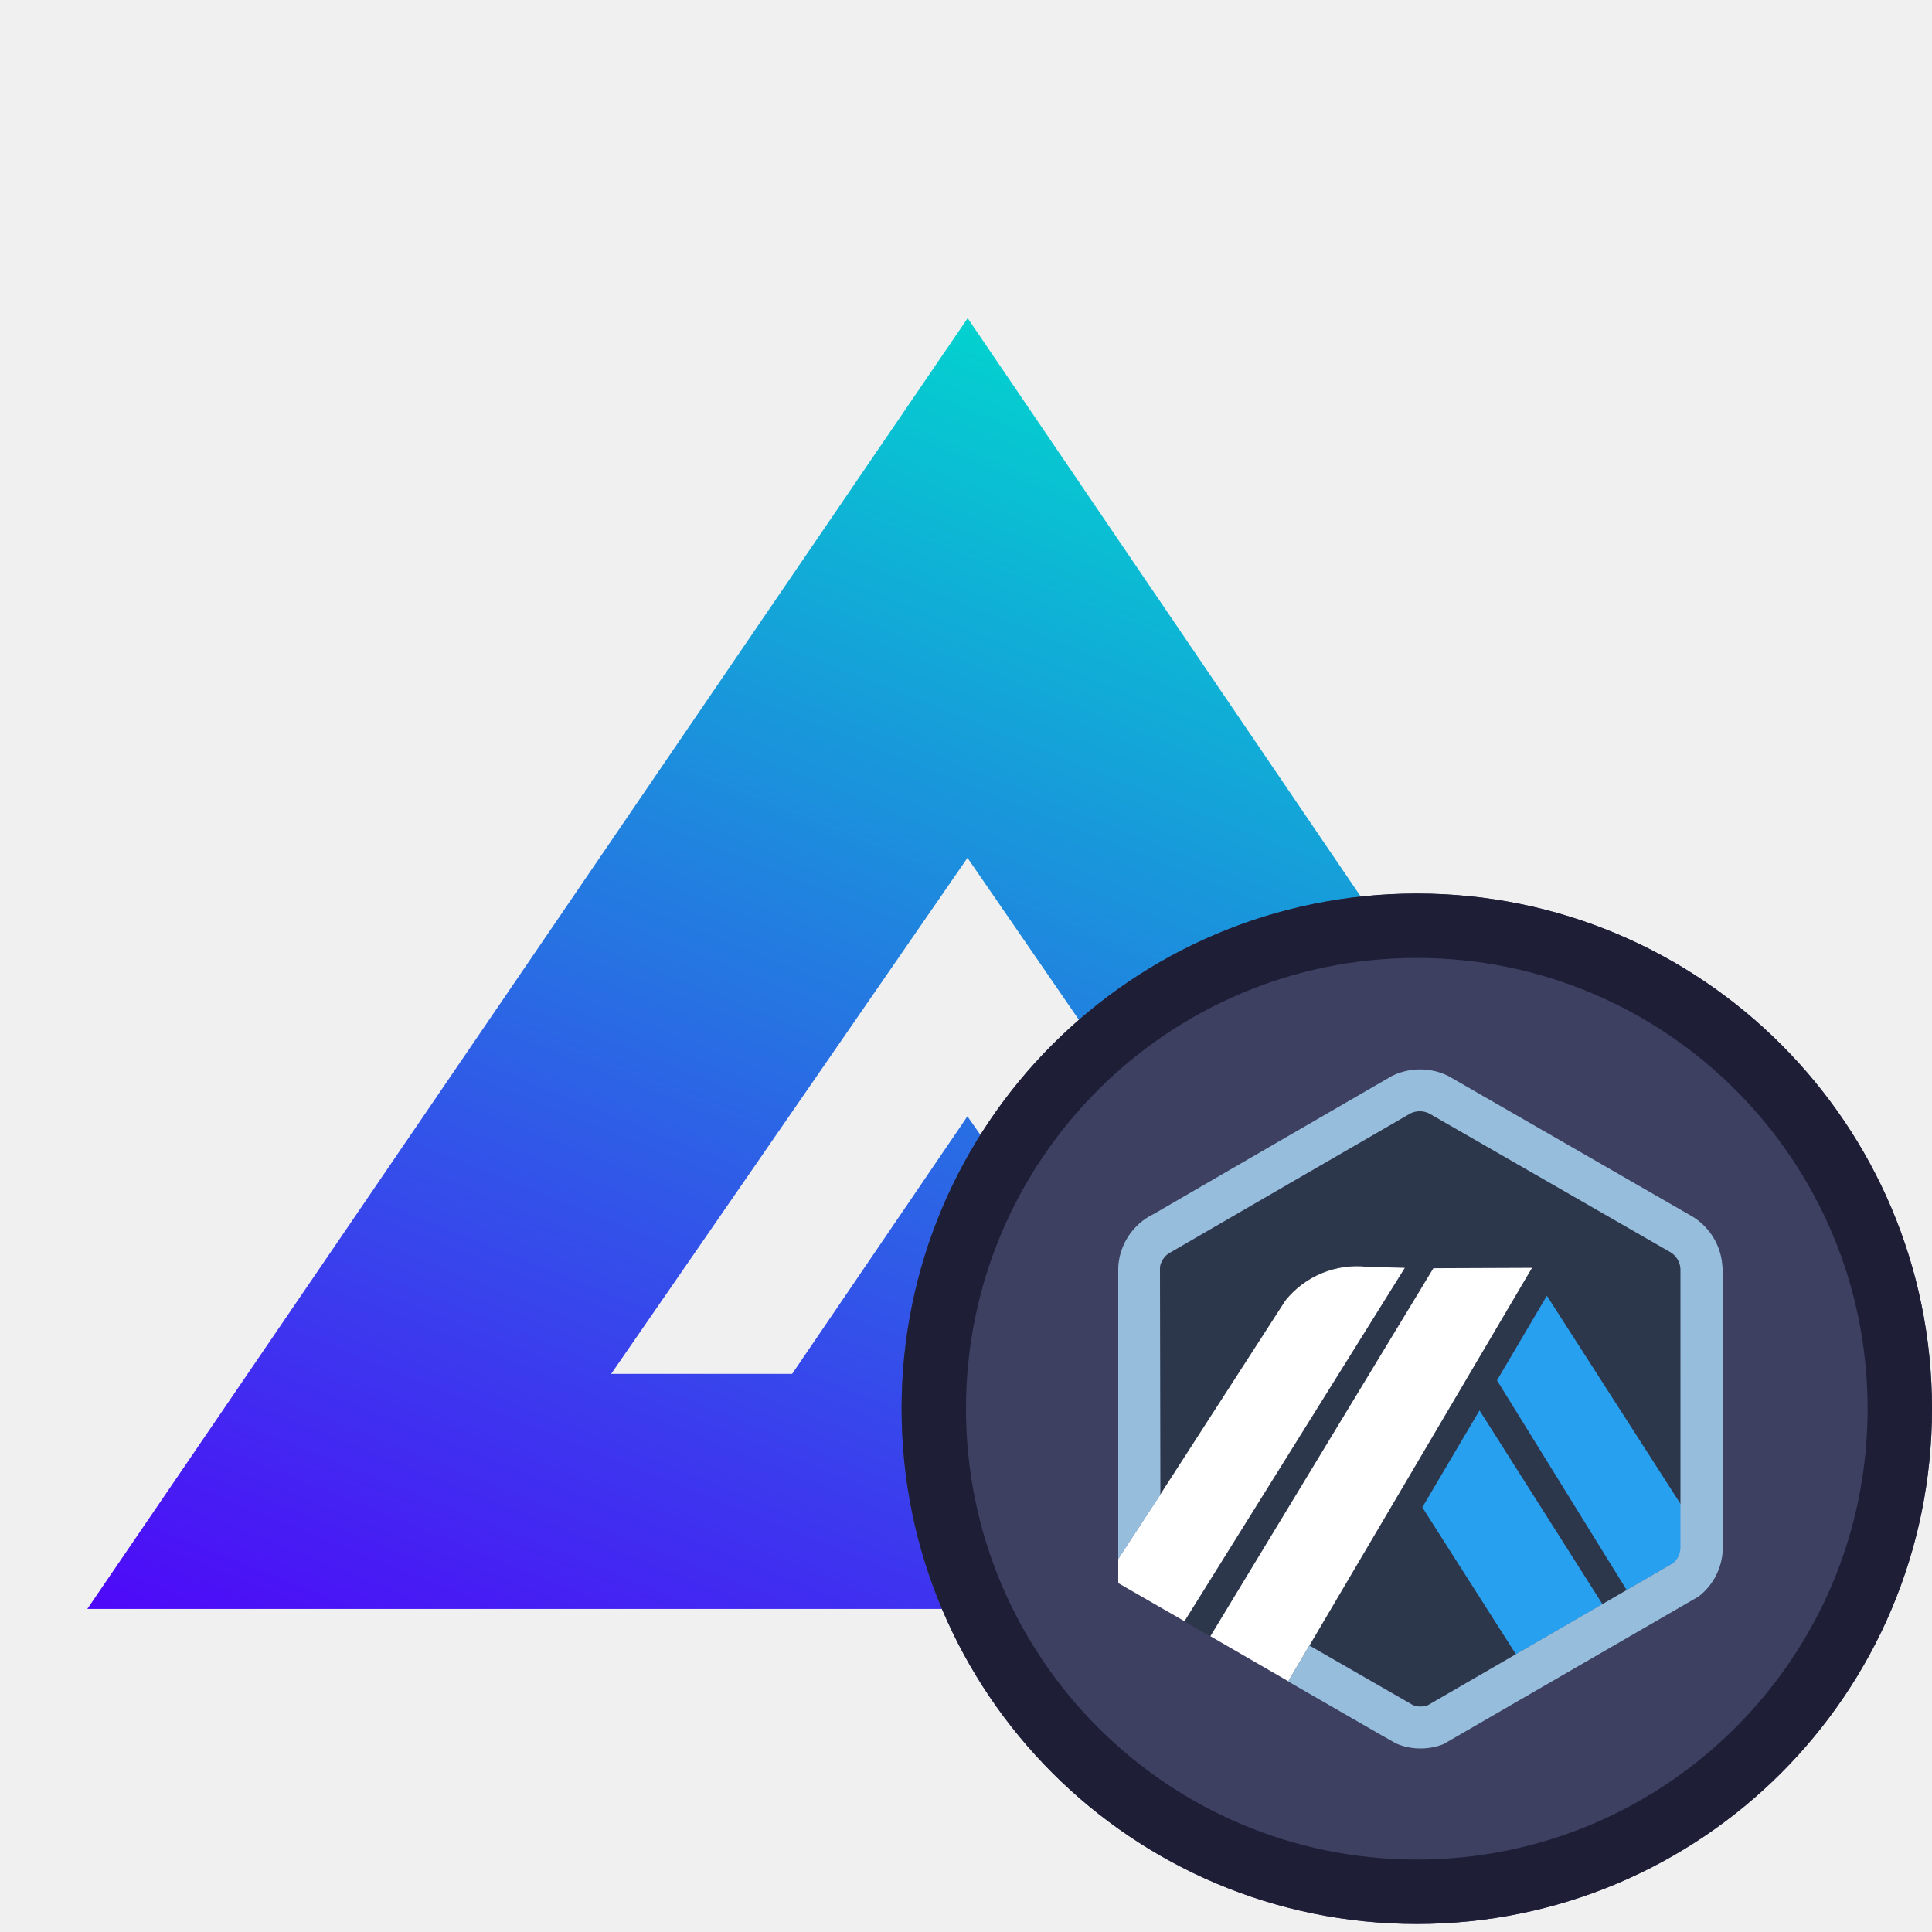
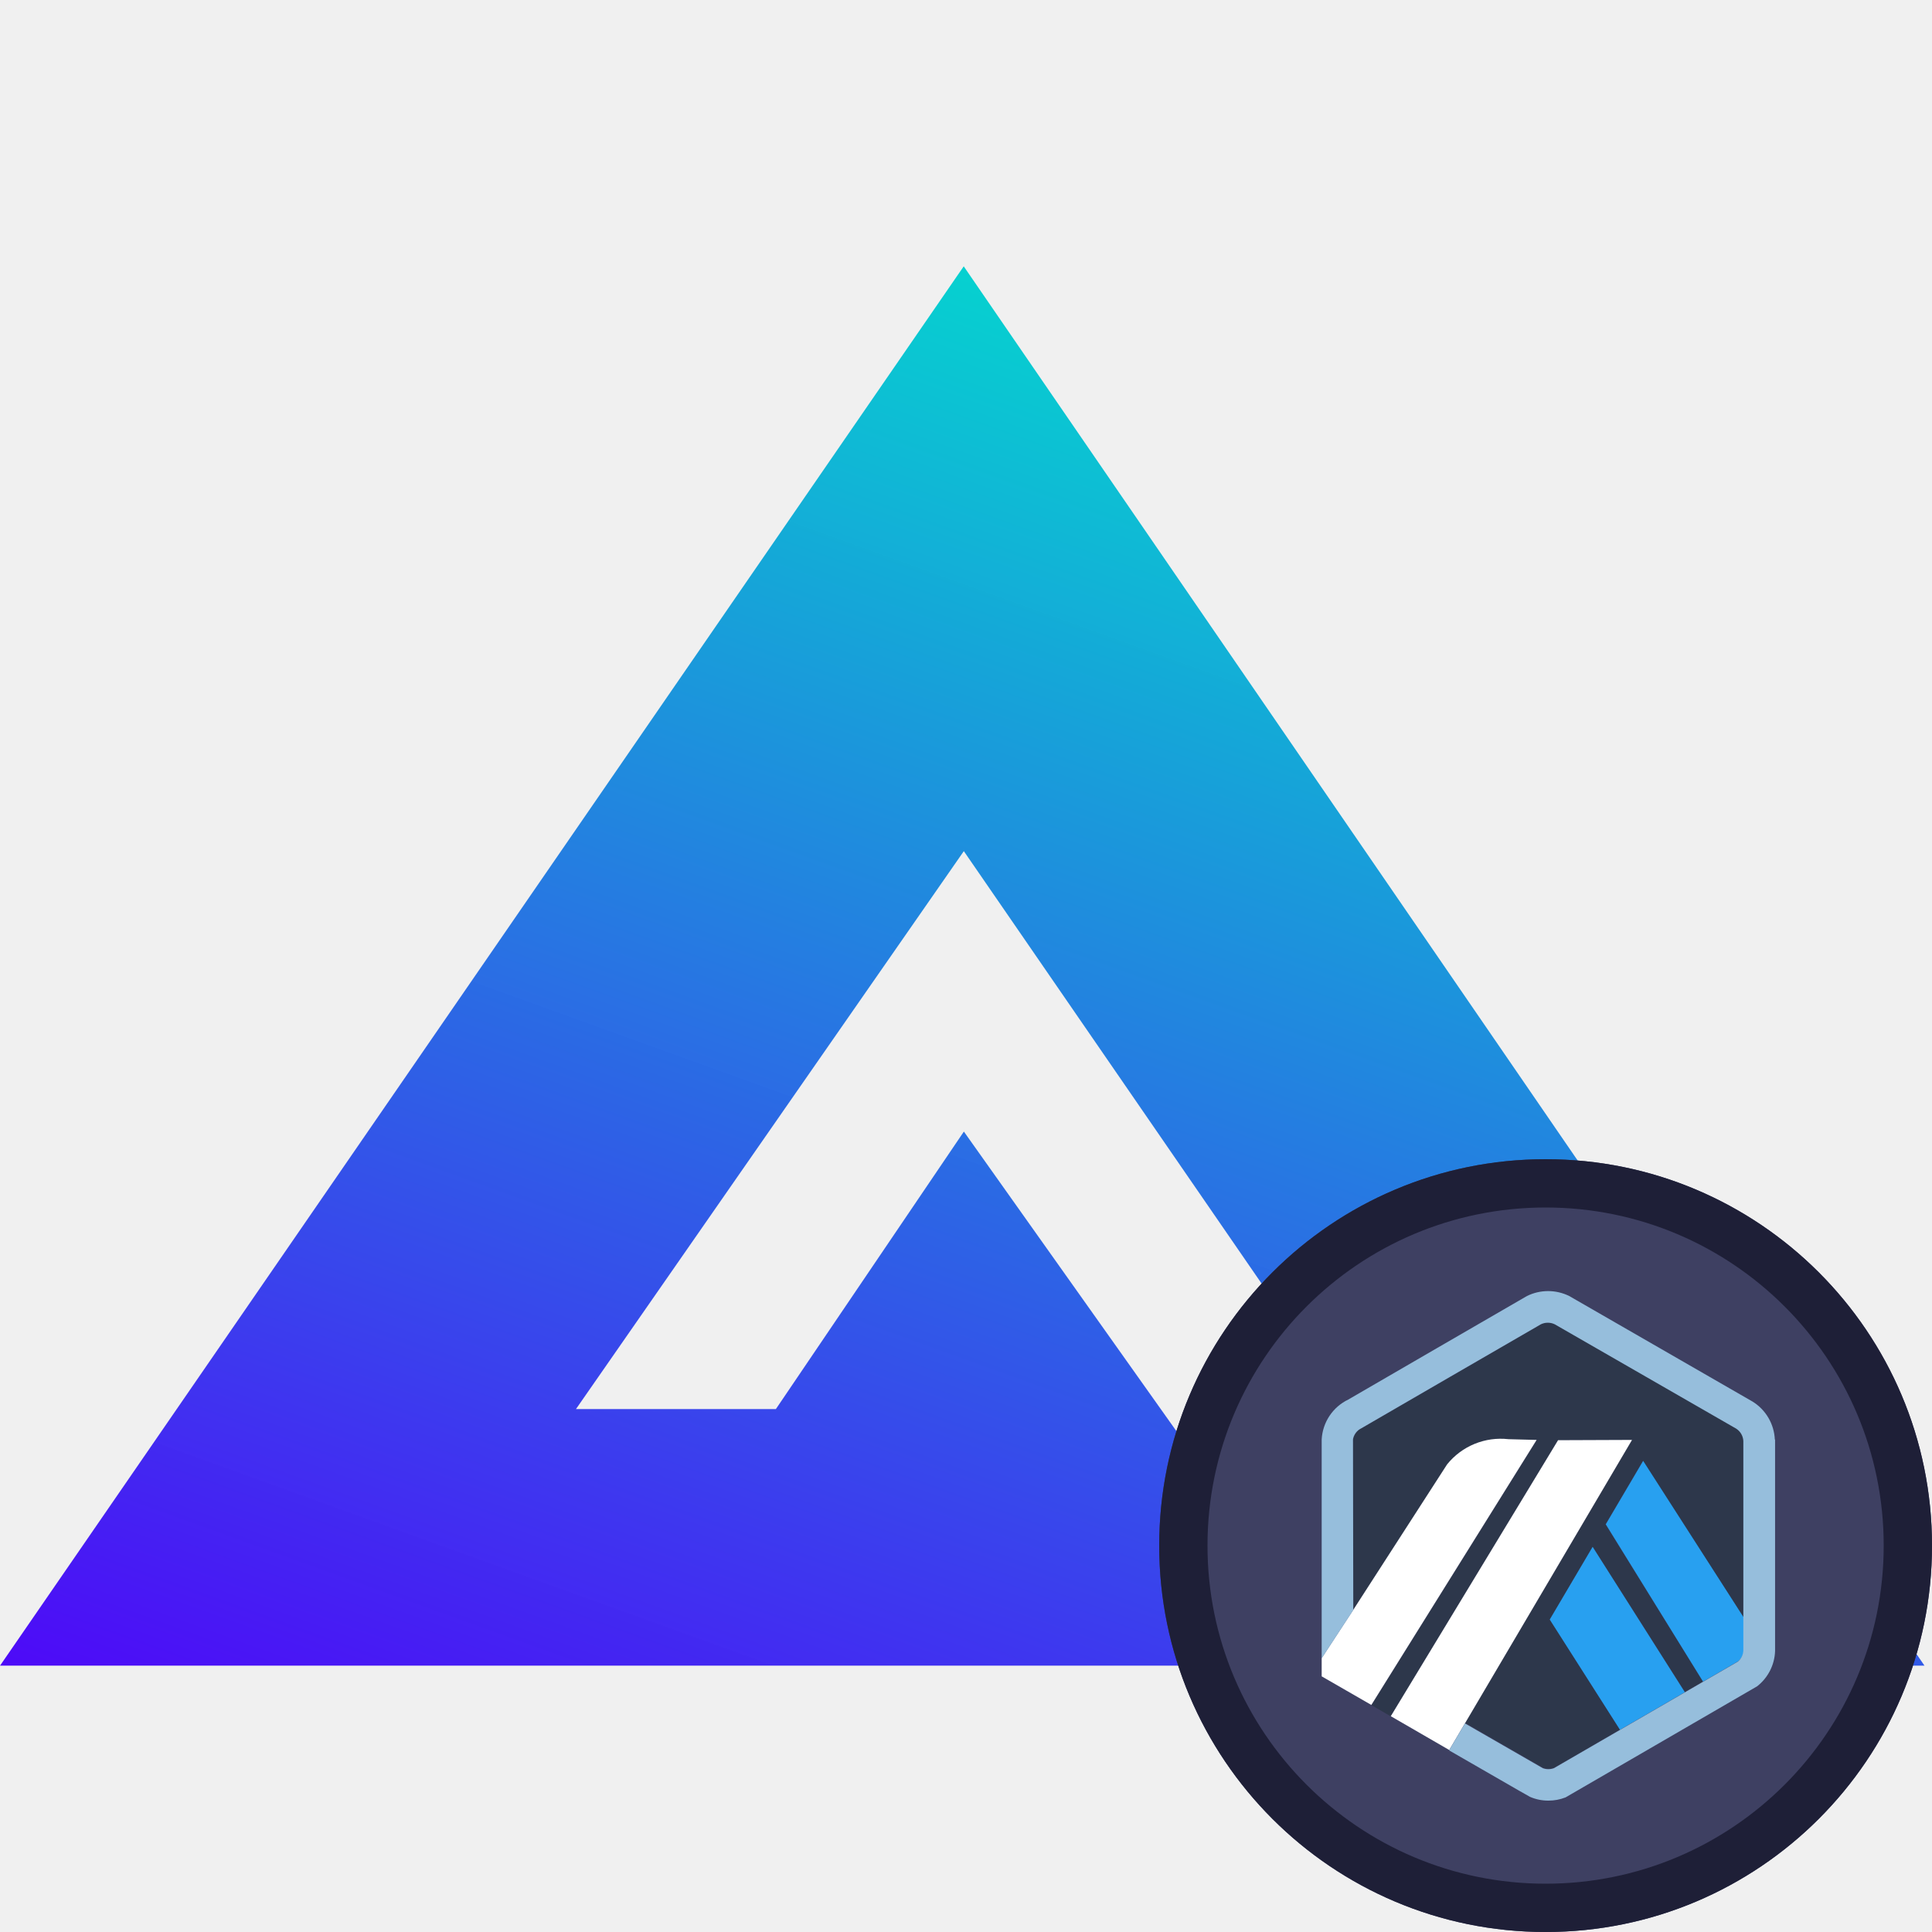
- <svg xmlns="http://www.w3.org/2000/svg" height="30" width="30">
-   <linearGradient id="a" gradientUnits="objectBoundingBox" x1=".536" x2=".011" y1=".026" y2="1">
-     <stop offset="0" stop-color="#03d1cf" />
+ <svg xmlns="http://www.w3.org/2000/svg" height="40" width="40">
+   <linearGradient id="a" gradientUnits="objectBoundingBox" x1=".5" x2="0" y2="1">
+     <stop offset="0" stop-color="#03d1cf" stop-opacity=".988" />
    <stop offset="1" stop-color="#4e09f8" />
  </linearGradient>
-   <path d="m0 0h30v30h-30z" fill="none" />
-   <path d="m554.956 716.042-13.62-20.042-13.67 20.042h19.034l-5.368-7.649-2.722 4h-2.81l5.533-8.013 8.026 11.666z" fill="url(#a)" transform="translate(-526.31 -691.059)" />
-   <g fill="#3e4062" stroke="#1e1f37">
-     <rect height="16" rx="8" stroke="none" width="16" x="14" y="13.875" />
-     <rect fill="none" height="15" rx="7.5" width="15" x="14.5" y="14.375" />
-   </g>
-   <path d="m14 13.875h16v16h-16z" fill="none" />
-   <path d="m23.241 21.435.774-1.313 2.086 3.249v.624l-.002-4.289a.323.323 0 0 0 -.149-.257l-3.756-2.16a.331.331 0 0 0 -.287 0l-.034.019-.013.008-3.645 2.113-.014.006a.329.329 0 0 0 -.054.031.324.324 0 0 0 -.135.243l.006 3.5 1.943-3.012a1.425 1.425 0 0 1 1.272-.521l.581.015-3.422 5.487.4.232 3.463-5.714 1.531-.006-3.451 5.856 1.439.828.172.1a.33.33 0 0 0 .232 0l3.808-2.207-.728.422zm.3 4.253-1.455-2.282.887-1.506 1.91 3.006z" fill="#2d374b" />
-   <path d="m22.086 23.406 1.454 2.282 1.343-.778-1.909-3.009z" fill="#28a0f0" />
-   <path d="m26.106 23.994v-.624l-2.086-3.249-.774 1.313 2.014 3.257.728-.422a.323.323 0 0 0 .119-.235z" fill="#28a0f0" />
-   <path d="m17.364 24.582 1.028.592 3.422-5.487-.581-.015a1.425 1.425 0 0 0 -1.272.521l-1.943 3.012-.654 1z" fill="#fff" />
-   <path d="m23.789 19.687-1.531.006-3.463 5.714 1.21.7.329-.558z" fill="#fff" />
-   <path d="m26.746 19.679a.975.975 0 0 0 -.458-.784l-3.8-2.188a.99.99 0 0 0 -.873 0c-.032.016-3.7 2.144-3.7 2.144a.974.974 0 0 0 -.551.826v4.532l.654-1-.006-3.5a.311.311 0 0 1 0-.038.322.322 0 0 1 .13-.205c.017-.012 3.748-2.172 3.76-2.178a.331.331 0 0 1 .287 0l3.756 2.16a.323.323 0 0 1 .149.257v4.331a.316.316 0 0 1 -.112.235l-.728.422-.376.218-1.343.778-1.362.789a.33.33 0 0 1 -.232 0l-1.611-.927-.329.558 1.448.834.126.071.1.057a.941.941 0 0 0 .384.079.968.968 0 0 0 .355-.067l3.964-2.294a.967.967 0 0 0 .373-.729v-4.381z" fill="#96bedc" />
+   <path d="M0 0h40v40H0z" fill="none" />
+   <path d="M565.51 724.971 545.619 696l-19.952 28.971h27.8l-7.845-11.057-3.892 5.745h-4.139l8.03-11.551 11.613 16.864z" fill="url(#a)" transform="translate(-525.666 -690.486)" />
+   <rect fill="#3e4062" height="16" rx="8" width="16" x="24" y="24" />
+   <path d="M32 25a7 7 0 1 0 7 7 7 7 0 0 0-7-7m0-1a8 8 0 1 1-8 8 8 8 0 0 1 8-8z" fill="#1e1f37" />
+   <path d="M24 24h16v16H24z" fill="none" />
+   <path d="m33.241 31.56.774-1.313 2.086 3.249v.624-4.289a.323.323 0 0 0-.149-.257l-3.756-2.16a.331.331 0 0 0-.287 0l-.034.019-.013.008-3.645 2.113-.014.006a.329.329 0 0 0-.054.031.324.324 0 0 0-.135.243l.006 3.5 1.943-3.012a1.425 1.425 0 0 1 1.272-.521l.581.015-3.422 5.487.4.232 3.463-5.714 1.531-.006-3.453 5.856 1.439.828.172.1a.33.33 0 0 0 .232 0l3.808-2.207-.728.422zm.3 4.253-1.455-2.282.887-1.506 1.91 3.006z" fill="#2d374b" />
+   <path d="m32.086 33.531 1.454 2.282 1.343-.778-1.909-3.009zM36.106 34.119v-.624l-2.086-3.249-.774 1.313 2.014 3.257.728-.422a.323.323 0 0 0 .119-.235z" fill="#28a0f0" />
+   <path d="m27.364 34.707 1.028.592 3.422-5.487-.581-.015a1.425 1.425 0 0 0-1.272.521l-1.943 3.012-.654 1zM33.789 29.812l-1.531.006-3.463 5.714 1.21.7.329-.558z" fill="#fff" />
+   <path d="M36.746 29.804a.975.975 0 0 0-.458-.784l-3.8-2.188a.99.99 0 0 0-.873 0c-.032.016-3.7 2.144-3.7 2.144a.974.974 0 0 0-.551.826v4.532l.654-1-.006-3.5a.311.311 0 0 1 0-.038.322.322 0 0 1 .13-.2c.017-.012 3.748-2.172 3.76-2.178a.331.331 0 0 1 .287 0l3.756 2.16a.323.323 0 0 1 .149.257v4.331a.316.316 0 0 1-.112.235l-.728.422-.376.218-1.343.778-1.362.789a.33.33 0 0 1-.232 0l-1.611-.927-.329.558 1.448.834.126.071.1.057a.941.941 0 0 0 .384.079.968.968 0 0 0 .355-.067l3.964-2.299a.967.967 0 0 0 .373-.729v-4.381z" fill="#96bedc" />
</svg>
